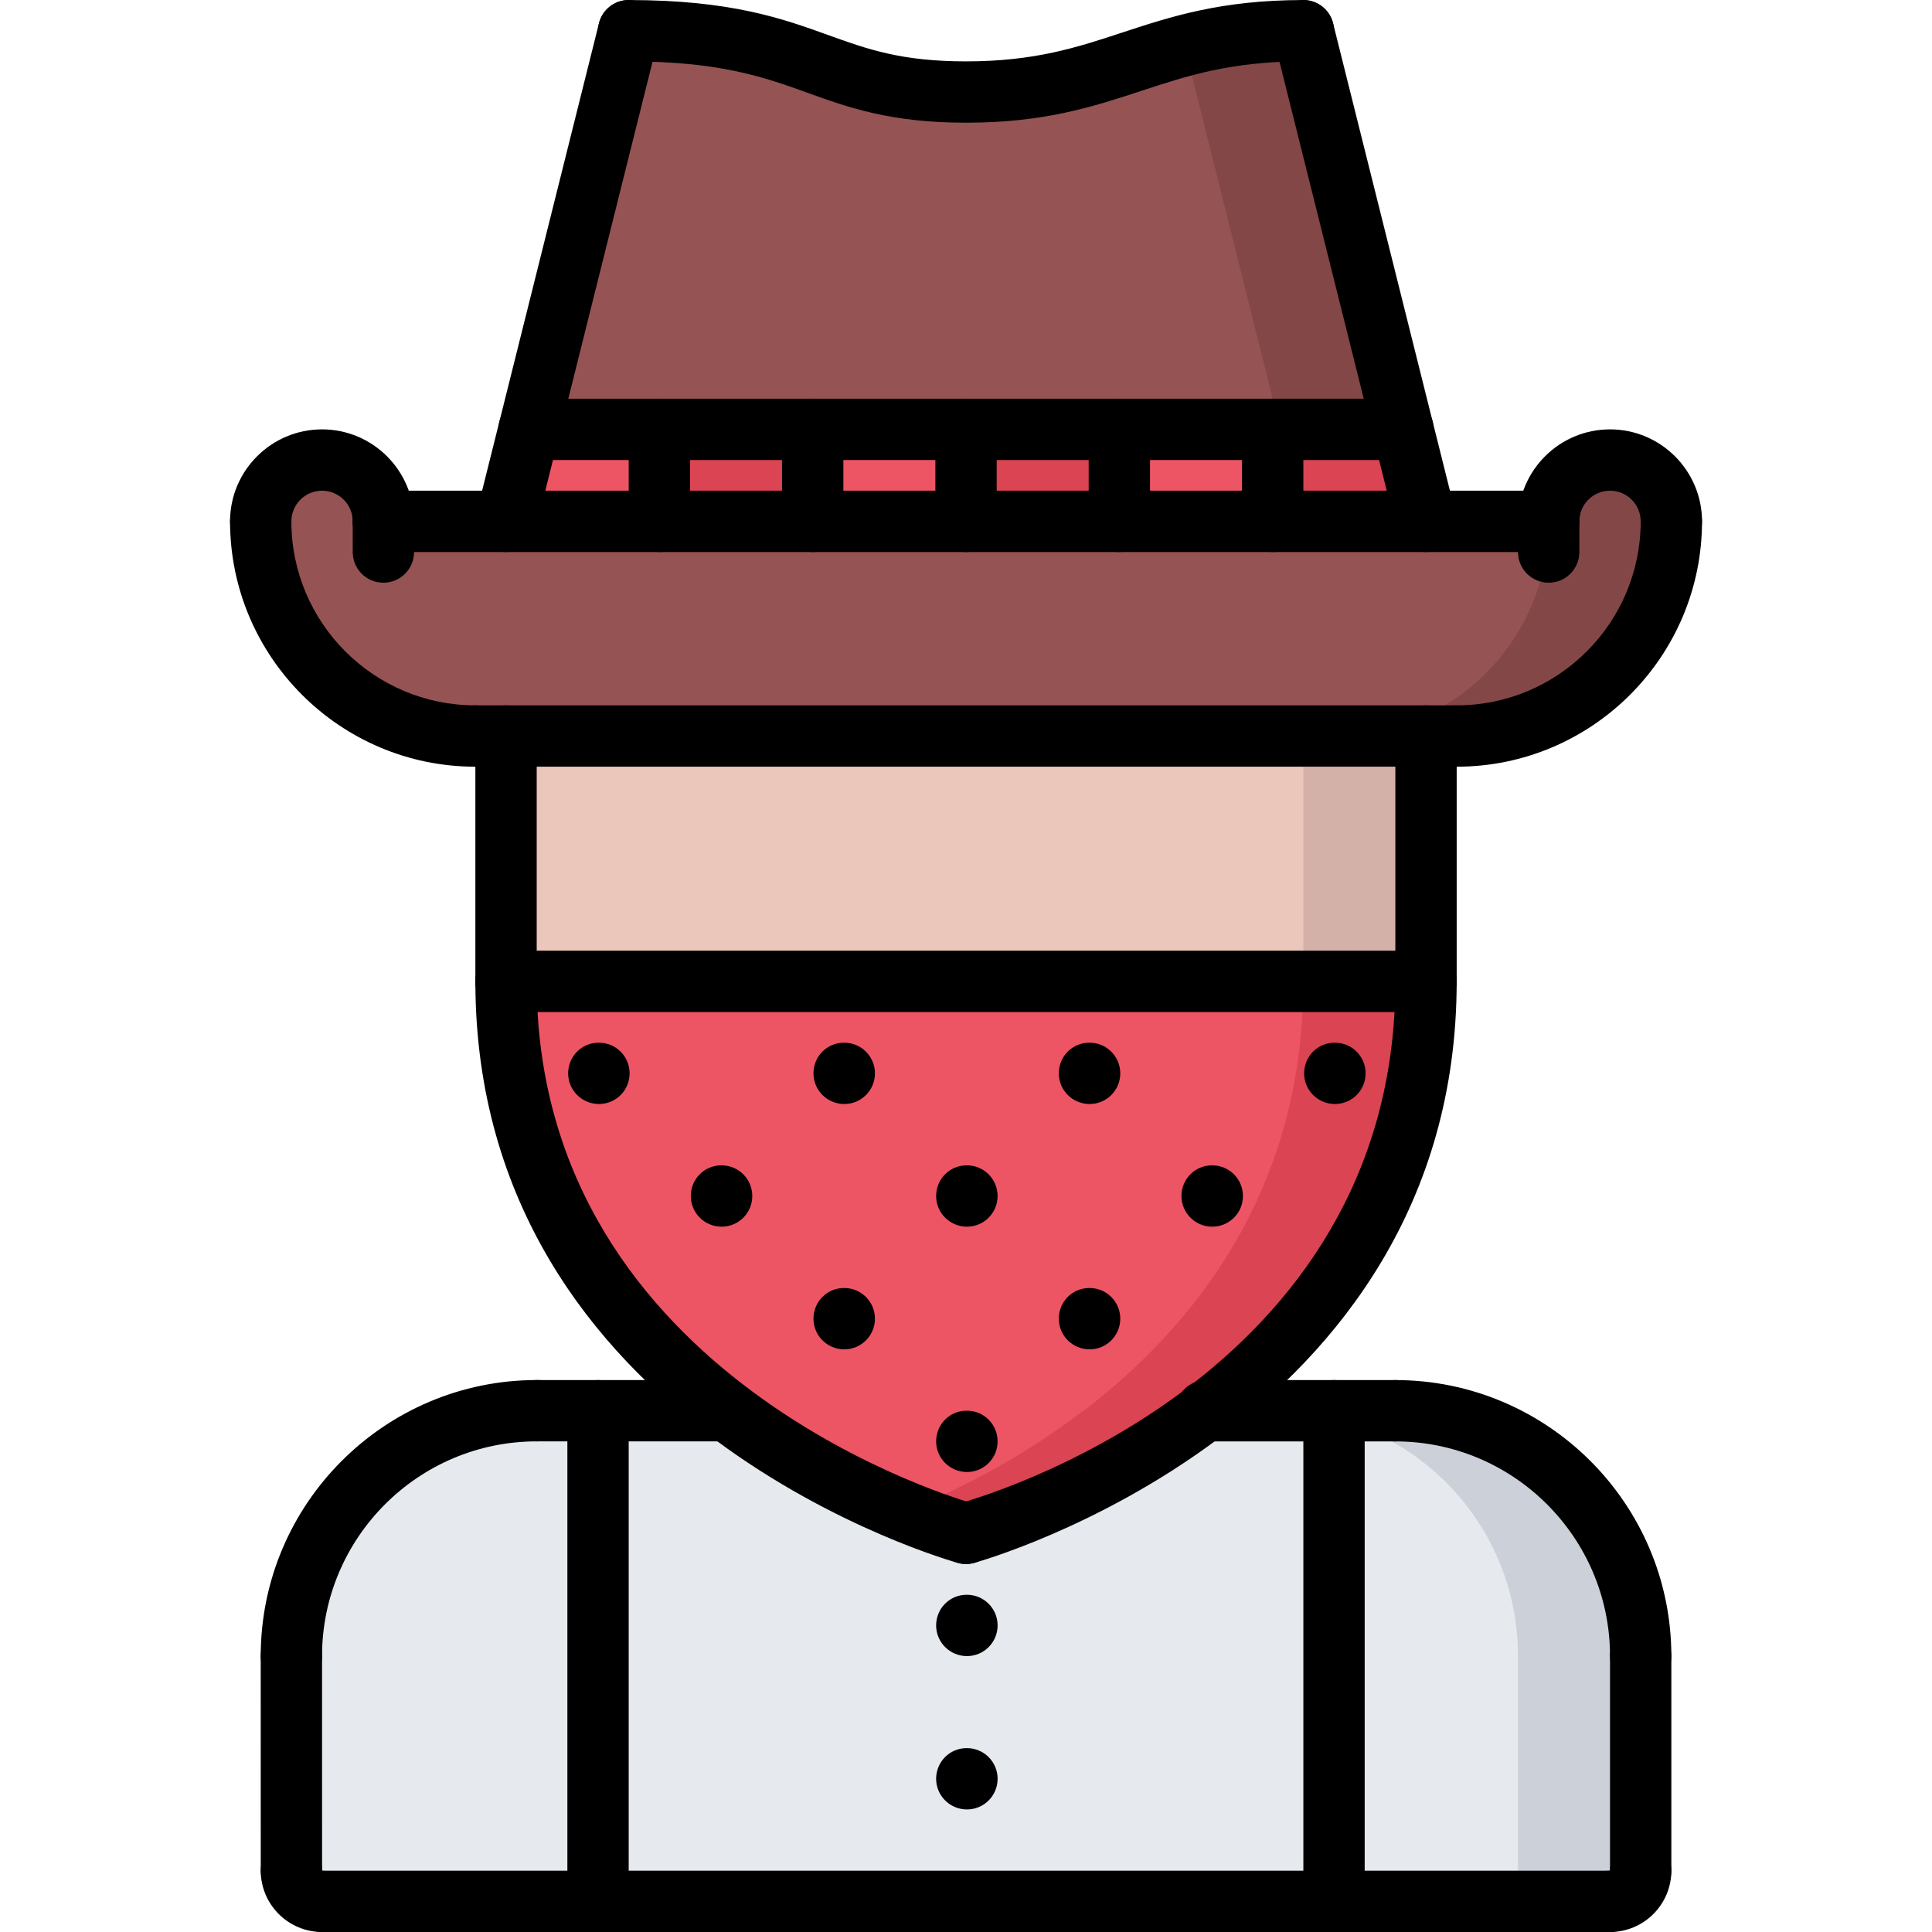
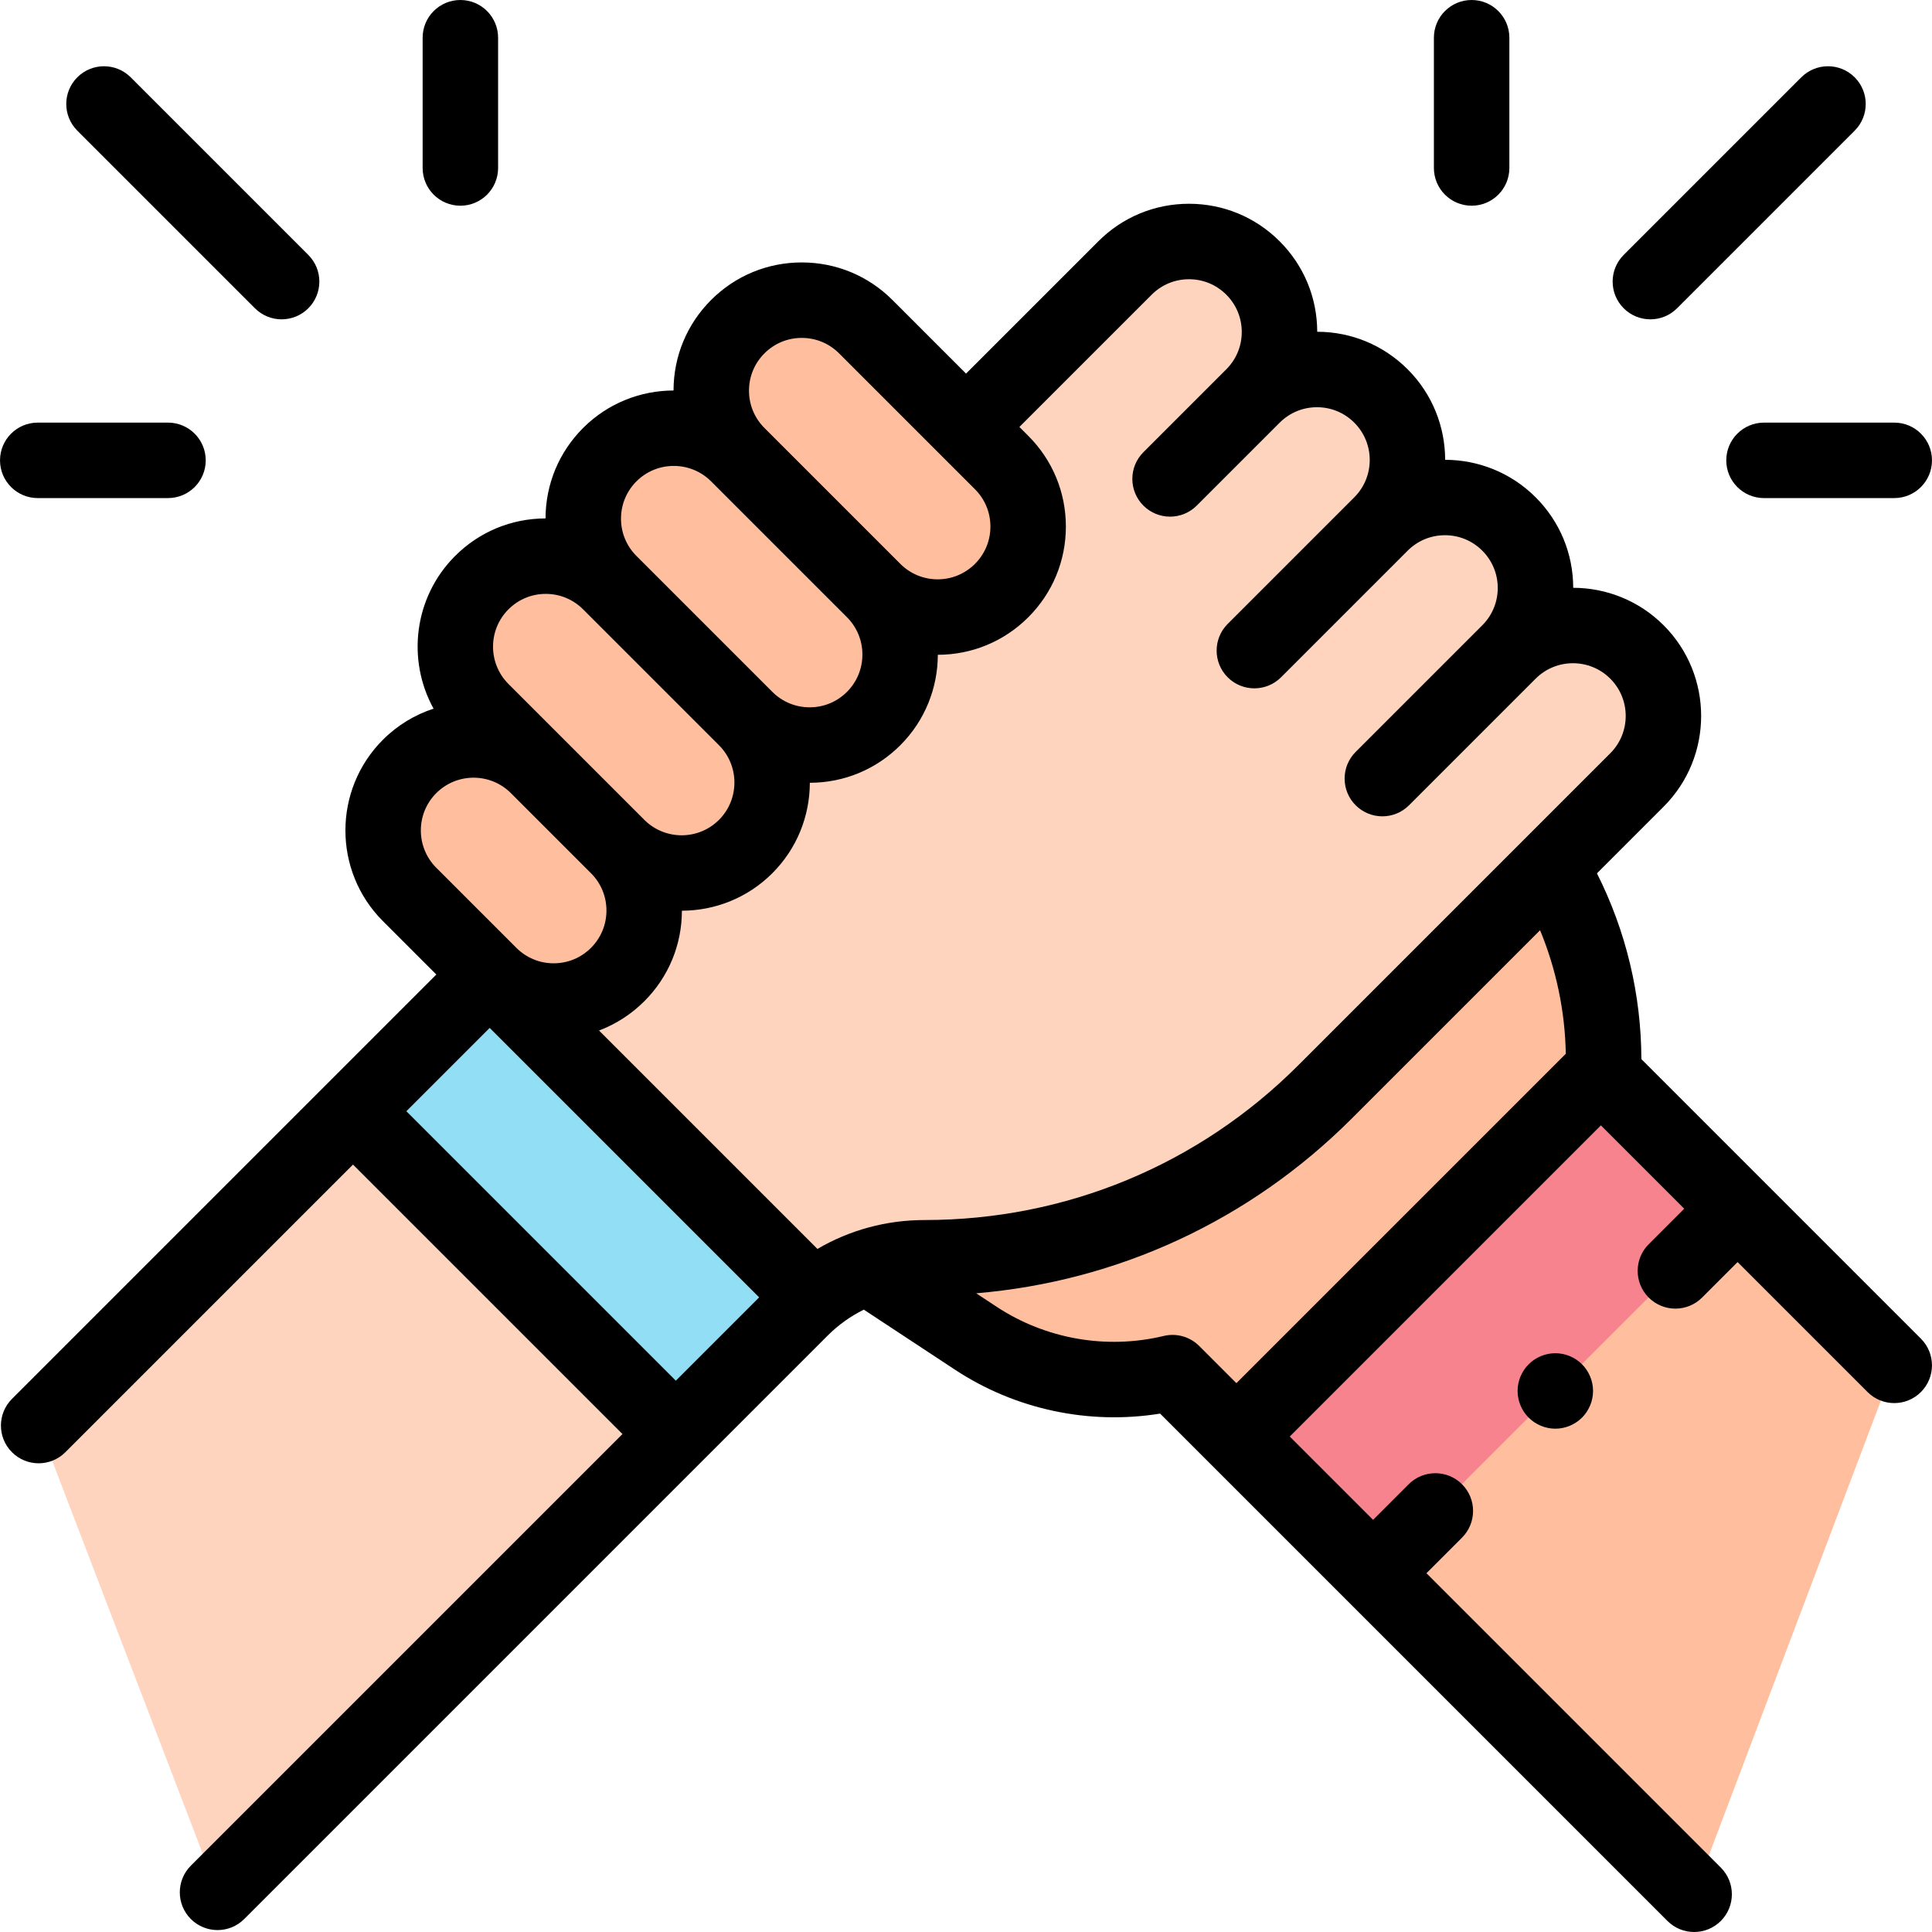
- <svg xmlns="http://www.w3.org/2000/svg" height="504pt" viewBox="-60 0 504 504.012" width="504pt">
-   <path d="m304.008 368.012h-49.363c-30.879 23.52-62.637 32-62.637 32s-31.762-8.48-62.641-32h-49.359c-35.363 0-64 28.641-64 64v56c0 4.402 3.598 8 8 8h336c4.398 0 8-3.598 8-8v-56c0-35.359-28.641-64-64-64zm0 0" fill="#e6e9ed" />
-   <path d="m304.008 368.012h-32c35.359 0 64 28.641 64 64v56c0 4.402-3.602 8-8 8h32c4.398 0 8-3.598 8-8v-56c0-35.359-28.641-64-64-64zm0 0" fill="#ccd1d9" />
-   <path d="m280.008 8.012 26 104h-228l26-104c48 0 49.359 16 88 16 38.637 0 48-16 88-16zm0 0" fill="#965353" />
-   <path d="m280.008 8.012c-12.84 0-22.512 1.656-31.027 3.898l25.027 100.102h32zm0 0" fill="#844747" />
-   <path d="m72.008 256.012h240c0 54.32-28.242 89.762-57.281 112h-.082c-30.879 23.52-62.637 32-62.637 32s-31.762-8.48-62.641-32h-.082c-29.039-22.238-57.277-57.68-57.277-112zm0 0" fill="#ed5565" />
-   <path d="m72.008 192.012h240v64h-240zm0 0" fill="#eac6bb" />
-   <path d="m280.008 192.012h32v64h-32zm0 0" fill="#d3b1a9" />
-   <path d="m222.727 368.012h-.082c-17.148 13.066-34.535 21.473-46.637 26.375 1.031.426 2.008.801 2.957 1.168.211.082.449.168.656.25.832.328 1.617.617 2.387.895.301.113.613.227.91.336.68.242 1.32.473 1.93.688.301.105.605.211.887.305.559.191 1.105.375 1.59.535.273.09.531.168.785.25.426.145.84.273 1.199.391.234.074.457.145.656.199.289.09.594.18.816.242.242.07.441.137.602.176.086.023.223.062.297.078.191.074.328.113.328.113s31.758-8.48 62.637-32h.082c29.039-22.238 57.281-57.68 57.281-112h-32c0 54.32-28.242 89.762-57.281 112zm0 0" fill="#da4453" />
-   <path d="m306.008 112.012 6 24h-40v-24zm0 0" fill="#da4453" />
-   <path d="m232.008 112.012h40v24h-40zm0 0" fill="#ed5565" />
-   <path d="m192.008 112.012h40v24h-40zm0 0" fill="#da4453" />
-   <path d="m152.008 112.012h40v24h-40zm0 0" fill="#ed5565" />
-   <path d="m112.008 112.012h40v24h-40zm0 0" fill="#da4453" />
-   <path d="m78.008 112.012h34v24h-40zm0 0" fill="#ed5565" />
-   <path d="m40.008 136.012h304c0-8.801 7.199-16 16-16 8.797 0 16 7.199 16 16 0 30.961-25.043 56-56 56h-256c-30.961 0-56-25.039-56-56 0-8.801 7.199-16 16-16 8.797 0 16 7.199 16 16zm0 0" fill="#965353" />
-   <path d="m360.008 120.012c-8.801 0-16 7.199-16 16 0 30.961-25.043 56-56 56h32c30.957 0 56-25.039 56-56 0-8.801-7.203-16-16-16zm0 0" fill="#844747" />
-   <path d="m16.008 440.035c-4.426 0-8-3.574-8-8 0-39.711 32.301-72.016 72.016-72.016 4.422 0 8 3.578 8 8 0 4.426-3.578 8-8 8-30.891 0-56.016 25.129-56.016 56.016 0 4.426-3.578 8-8 8zm0 0" />
-   <path d="m368.008 440.027c-4.426 0-8-3.574-8-8 0-30.871-25.129-56-56-56-4.426 0-8-3.574-8-8 0-4.422 3.574-8 8-8 39.703 0 72 32.297 72 72 0 4.426-3.578 8-8 8zm0 0" />
-   <path d="m129.359 376.027-49.336-.008c-4.426 0-8-3.582-8-8 0-4.422 3.582-8 8-8l49.336.008c4.422 0 8 3.586 8 8 0 4.426-3.586 8-8 8zm0 0" />
-   <path d="m304.008 376.027h-49.355c-4.422 0-8-3.574-8-8 0-4.422 3.578-8 8-8h49.355c4.422 0 8 3.578 8 8 0 4.426-3.578 8-8 8zm0 0" />
-   <path d="m16.016 496.012c-4.418 0-8-3.574-8-8l-.008-55.977c0-4.414 3.574-8 8-8 4.414 0 8 3.578 8 8l.008 55.977c0 4.418-3.578 8-8 8zm0 0" />
-   <path d="m24.016 504.012c-8.824 0-16-7.176-16-16 0-4.422 3.574-8 8-8 4.422 0 8 3.578 8 8v.016c4.422 0 8 3.57 8 7.992 0 4.418-3.578 7.992-8 7.992zm0 0" />
-   <path d="m360.008 504.012c-4.426 0-8-3.574-8-8 0-4.422 3.574-8 8-8h.016c0-4.422 3.566-8 7.992-8 4.414 0 7.992 3.578 7.992 8 0 8.824-7.176 16-16 16zm0 0" />
-   <path d="m368.008 496.012c-4.426 0-8-3.574-8-8v-55.984c0-4.422 3.574-8 8-8 4.422 0 8 3.578 8 8v55.984c0 4.426-3.578 8-8 8zm0 0" />
-   <path d="m360.008 504.012h-335.992c-4.426 0-8-3.574-8-8 0-4.422 3.574-8 8-8h335.992c4.422 0 8 3.578 8 8 0 4.426-3.578 8-8 8zm0 0" />
-   <path d="m72.008 264.02c-4.426 0-8-3.574-8-8v-64.008c0-4.422 3.574-8 8-8 4.422 0 8 3.578 8 8v64.008c0 4.426-3.578 8-8 8zm0 0" />
-   <path d="m312.008 264.02c-4.426 0-8-3.574-8-8v-64.008c0-4.422 3.574-8 8-8 4.422 0 8 3.578 8 8v64.008c0 4.426-3.578 8-8 8zm0 0" />
-   <path d="m192.246 432.035c-4.426 0-8.039-3.574-8.039-8 0-4.422 3.535-8 7.949-8h.09c4.418 0 8 3.578 8 8 0 4.426-3.582 8-8 8zm0 0" />
-   <path d="m192.246 472.043c-4.426 0-8.039-3.574-8.039-8 0-4.422 3.535-8 7.949-8h.09c4.418 0 8 3.578 8 8 0 4.426-3.582 8-8 8zm0 0" />
-   <path d="m96.008 504.012c-4.426 0-8-3.574-8-8v-127.984c0-4.422 3.574-8 8-8 4.422 0 8 3.578 8 8v127.984c0 4.426-3.578 8-8 8zm0 0" />
-   <path d="m288.008 504.012c-4.426 0-8-3.574-8-8v-127.992c0-4.422 3.574-8 8-8 4.422 0 8 3.578 8 8v127.992c0 4.426-3.578 8-8 8zm0 0" />
-   <path d="m40.008 144.012c-4.426 0-8-3.574-8-8 0-4.414-3.586-8-8-8-4.418 0-8 3.586-8 8 0 4.426-3.578 8-8 8-4.426 0-8-3.574-8-8 0-13.23 10.766-24 24-24 13.23 0 24 10.77 24 24 0 4.426-3.578 8-8 8zm0 0" />
-   <path d="m64.008 200.012c-35.289 0-64-28.711-64-64 0-4.422 3.574-8 8-8 4.422 0 8 3.578 8 8 0 26.473 21.527 48 48 48 4.422 0 8 3.578 8 8 0 4.426-3.578 8-8 8zm0 0" />
-   <path d="m376.008 144.012c-4.426 0-8-3.574-8-8 0-4.414-3.586-8-8-8-4.418 0-8 3.586-8 8 0 4.426-3.578 8-8 8-4.426 0-8-3.574-8-8 0-13.23 10.766-24 24-24 13.23 0 24 10.77 24 24 0 4.426-3.578 8-8 8zm0 0" />
-   <path d="m320.008 200.012c-4.426 0-8-3.574-8-8 0-4.422 3.574-8 8-8 26.469 0 48-21.527 48-48 0-4.422 3.574-8 8-8 4.422 0 8 3.578 8 8 0 35.289-28.715 64-64 64zm0 0" />
-   <path d="m320.008 200.012h-256c-4.426 0-8-3.574-8-8 0-4.422 3.574-8 8-8h256c4.422 0 8 3.578 8 8 0 4.426-3.578 8-8 8zm0 0" />
-   <path d="m40.008 152.012c-4.426 0-8-3.574-8-8v-8c0-4.422 3.574-8 8-8 4.422 0 8 3.578 8 8v8c0 4.426-3.578 8-8 8zm0 0" />
-   <path d="m344.008 152.012c-4.426 0-8-3.574-8-8v-8c0-4.422 3.574-8 8-8 4.422 0 8 3.578 8 8v8c0 4.426-3.578 8-8 8zm0 0" />
-   <path d="m344.008 144.012h-304c-4.426 0-8-3.574-8-8 0-4.422 3.574-8 8-8h304c4.422 0 8 3.578 8 8 0 4.426-3.578 8-8 8zm0 0" />
-   <path d="m72.016 144.012c-.641 0-1.297-.078-1.945-.238-4.289-1.074-6.895-5.418-5.824-9.695l32-128c1.062-4.297 5.418-6.93 9.695-5.824 4.289 1.07 6.898 5.414 5.824 9.695l-32 128c-.91 3.641-4.168 6.062-7.75 6.062zm0 0" />
-   <path d="m312 144.012c-3.586 0-6.844-2.422-7.754-6.062l-32-128c-1.078-4.281 1.527-8.625 5.824-9.695 4.254-1.105 8.625 1.52 9.695 5.824l32 128c1.082 4.277-1.527 8.621-5.824 9.695-.648.16-1.305.238-1.941.238zm0 0" />
-   <path d="m192.008 32.012c-19.691 0-30.738-3.977-41.418-7.832-11.152-4.008-22.688-8.168-46.582-8.168-4.426 0-8-3.574-8-8 0-4.422 3.574-8 8-8 26.695 0 40.141 4.84 52.008 9.121 10.246 3.695 19.094 6.879 35.992 6.879 17.887 0 28.965-3.641 40.695-7.504 12.711-4.176 25.848-8.496 47.305-8.496 4.422 0 8 3.578 8 8 0 4.426-3.578 8-8 8-18.891 0-30.266 3.746-42.305 7.703-12.418 4.082-25.242 8.297-45.695 8.297zm0 0" />
-   <path d="m192.016 408.012c-.691 0-1.379-.086-2.074-.27-1.254-.34-125.934-34.93-125.934-151.723 0-4.422 3.574-8 8-8 4.422 0 8 3.578 8 8 0 104.633 112.918 135.961 114.062 136.266 4.266 1.137 6.809 5.512 5.664 9.793-.953 3.574-4.191 5.934-7.719 5.934zm0 0" />
-   <path d="m192 408.012c-3.531 0-6.762-2.359-7.723-5.926-1.145-4.266 1.395-8.648 5.656-9.801 4.656-1.25 114.074-31.871 114.074-136.266 0-4.422 3.574-8 8-8 4.422 0 8 3.578 8 8 0 116.793-124.684 151.383-125.938 151.723-.695.184-1.383.27-2.07.27zm0 0" />
-   <path d="m312.008 264.02h-240c-4.426 0-8-3.574-8-8 0-4.422 3.574-8 8-8h240c4.422 0 8 3.578 8 8 0 4.426-3.578 8-8 8zm0 0" />
-   <path d="m96.246 288.012c-4.426 0-8.039-3.574-8.039-8 0-4.422 3.535-8 7.949-8h.09c4.418 0 8 3.578 8 8 0 4.426-3.582 8-8 8zm0 0" />
-   <path d="m128.246 320.012c-4.426 0-8.039-3.574-8.039-8 0-4.422 3.535-8 7.949-8h.09c4.418 0 8 3.578 8 8 0 4.426-3.582 8-8 8zm0 0" />
-   <path d="m160.246 352.012c-4.426 0-8.039-3.574-8.039-8 0-4.422 3.535-8 7.949-8h.09c4.418 0 8 3.578 8 8 0 4.426-3.582 8-8 8zm0 0" />
-   <path d="m192.246 384.012c-4.426 0-8.039-3.574-8.039-8 0-4.422 3.535-8 7.949-8h.09c4.418 0 8 3.578 8 8 0 4.426-3.582 8-8 8zm0 0" />
-   <path d="m160.246 288.012c-4.426 0-8.039-3.574-8.039-8 0-4.422 3.535-8 7.949-8h.09c4.418 0 8 3.578 8 8 0 4.426-3.582 8-8 8zm0 0" />
-   <path d="m192.246 320.012c-4.426 0-8.039-3.574-8.039-8 0-4.422 3.535-8 7.949-8h.09c4.418 0 8 3.578 8 8 0 4.426-3.582 8-8 8zm0 0" />
-   <path d="m224.246 352.012c-4.426 0-8.039-3.574-8.039-8 0-4.422 3.535-8 7.949-8h.09c4.418 0 8 3.578 8 8 0 4.426-3.582 8-8 8zm0 0" />
-   <path d="m224.246 288.012c-4.426 0-8.039-3.574-8.039-8 0-4.422 3.535-8 7.949-8h.09c4.418 0 8 3.578 8 8 0 4.426-3.582 8-8 8zm0 0" />
-   <path d="m256.246 320.012c-4.426 0-8.039-3.574-8.039-8 0-4.422 3.535-8 7.949-8h.09c4.418 0 8 3.578 8 8 0 4.426-3.582 8-8 8zm0 0" />
-   <path d="m288.246 288.012c-4.426 0-8.039-3.574-8.039-8 0-4.422 3.535-8 7.949-8h.09c4.418 0 8 3.578 8 8 0 4.426-3.582 8-8 8zm0 0" />
-   <path d="m306.008 120.012h-228c-4.426 0-8-3.574-8-8 0-4.422 3.574-8 8-8h228c4.422 0 8 3.578 8 8 0 4.426-3.578 8-8 8zm0 0" />
-   <path d="m112.008 144.012c-4.426 0-8-3.574-8-8v-24c0-4.422 3.574-8 8-8 4.422 0 8 3.578 8 8v24c0 4.426-3.578 8-8 8zm0 0" />
-   <path d="m152.008 144.012c-4.426 0-8-3.574-8-8v-24c0-4.422 3.574-8 8-8 4.422 0 8 3.578 8 8v24c0 4.426-3.578 8-8 8zm0 0" />
-   <path d="m192.008 144.012c-4.426 0-8-3.574-8-8v-24c0-4.422 3.574-8 8-8 4.422 0 8 3.578 8 8v24c0 4.426-3.578 8-8 8zm0 0" />
-   <path d="m232.008 144.012c-4.426 0-8-3.574-8-8v-24c0-4.422 3.574-8 8-8 4.422 0 8 3.578 8 8v24c0 4.426-3.578 8-8 8zm0 0" />
-   <path d="m272.008 144.012c-4.426 0-8-3.574-8-8v-24c0-4.422 3.574-8 8-8 4.422 0 8 3.578 8 8v24c0 4.426-3.578 8-8 8zm0 0" />
+ <svg xmlns="http://www.w3.org/2000/svg" id="Capa_1" enable-background="new 0 0 512.01 512.01" height="512" viewBox="0 0 512.01 512.01" width="512">
+   <g id="XMLID_2112_">
+     <path id="XMLID_3003_" d="m232.213 337.267 26.407 17.394c15.362 10.118 34.23 13.417 52.114 9.111l138.239 138.239 53.032-140.171-85.521-85.521c0-15.854-1.916-31.511-5.621-46.66z" fill="#ffbf9e" />
+     <path id="XMLID_1432_" d="m433.819 172.783c-9.367-9.367-24.553-9.367-33.919 0 9.366-9.367 9.366-24.553 0-33.919-9.367-9.366-24.553-9.366-33.919 0 9.367-9.366 9.367-24.553 0-33.919-9.366-9.367-24.553-9.367-33.919 0 9.366-9.367 9.366-24.553 0-33.919-9.367-9.366-24.553-9.366-33.919 0l-41.543 41.543-126.826 145.695-119.53 119.53 47.406 123.706 154.604-154.604c8.688-8.688 20.473-13.57 32.76-13.57 39.813 0 77.996-15.816 106.149-43.968l82.656-82.656c9.367-9.366 9.367-24.553 0-33.919z" fill="#ffd4be" />
+     <path id="XMLID_1429_" d="m93.55 294.489 85.556 85.556 33.148-33.148c1.031-1.031 2.11-2.005 3.224-2.928l-85.704-85.704z" fill="#91def5" />
+     <path id="XMLID_1427_" d="m325.768 324.898h136.615v51.229h-136.615z" fill="#f6838d" transform="matrix(.707 -.707 .707 .707 -132.427 381.317)" />
+     <g id="XMLID_2973_" fill="#ffbf9e">
+       <path id="XMLID_2976_" d="m163.694 224.345-36.013-36.013c-9.367-9.367-9.367-24.553 0-33.919 9.367-9.367 24.553-9.367 33.919 0l36.013 36.013c9.367 9.367 9.367 24.553 0 33.919-9.367 9.367-24.553 9.367-33.919 0z" />
+       <path id="XMLID_2975_" d="m197.613 190.426-36.013-36.013c-9.367-9.367-9.367-24.553 0-33.919 9.367-9.367 24.553-9.367 33.919 0l36.013 36.013c9.367 9.367 9.367 24.553 0 33.919-9.366 9.366-24.553 9.366-33.919 0z" />
+       <path id="XMLID_2974_" d="m231.532 156.507-36.013-36.013c-9.367-9.367-9.367-24.553 0-33.919 9.367-9.367 24.553-9.367 33.919 0l36.013 36.013c9.367 9.367 9.367 24.553 0 33.919-9.366 9.366-24.552 9.366-33.919 0z" />
+     </g>
+     <g id="XMLID_1425_">
+       <path id="XMLID_2972_" d="m129.774 258.264-21.226-21.226c-9.367-9.367-9.367-24.553 0-33.919 9.367-9.367 24.553-9.367 33.919 0l21.226 21.226c9.367 9.367 9.367 24.553 0 33.919-9.366 9.367-24.552 9.367-33.919 0z" fill="#ffbf9e" />
+     </g>
+     <g id="XMLID_428_">
+       <path id="XMLID_760_" d="m434.99 280.683c-.042-17.126-4.078-33.957-11.773-49.236l17.674-17.674c13.25-13.25 13.25-34.811 0-48.062-6.609-6.609-15.285-9.92-23.967-9.936-.012-9.06-3.545-17.575-9.952-23.983-6.613-6.612-15.296-9.924-23.983-9.936-.012-8.687-3.324-17.37-9.937-23.983-6.404-6.403-14.914-9.936-23.967-9.952-.017-9.053-3.549-17.563-9.952-23.967-6.419-6.419-14.954-9.954-24.031-9.954s-17.612 3.535-24.03 9.954l-35.056 35.056-19.506-19.507c-6.419-6.419-14.953-9.954-24.031-9.954s-17.612 3.535-24.03 9.954c-6.408 6.408-9.94 14.923-9.953 23.983-8.681.016-17.358 3.327-23.967 9.936-6.404 6.404-9.936 14.913-9.953 23.967-9.053.017-17.563 3.549-23.967 9.953-10.942 10.942-12.838 27.547-5.709 40.464-4.91 1.605-9.527 4.346-13.423 8.242-13.25 13.251-13.25 34.811 0 48.062l14.155 14.155-112.458 112.458c-3.905 3.905-3.905 10.237 0 14.143 1.953 1.952 4.512 2.929 7.071 2.929s5.119-.977 7.071-2.929l76.234-76.234 71.413 71.413-114.384 114.384c-3.905 3.905-3.905 10.237 0 14.143 1.953 1.952 4.512 2.929 7.071 2.929s5.119-.977 7.071-2.929l154.604-154.604c2.848-2.848 6.09-5.156 9.598-6.892l24.196 15.937c16.003 10.54 35.514 14.658 54.325 11.612l134.457 134.457c1.953 1.952 4.512 2.929 7.071 2.929s5.119-.977 7.071-2.929c3.905-3.905 3.905-10.237 0-14.143l-78.014-78.014 9.431-9.431c3.905-3.905 3.905-10.237 0-14.143-3.905-3.904-10.237-3.904-14.143 0l-9.431 9.431-22.081-22.081 82.458-82.459 22.082 22.082-9.41 9.41c-3.905 3.906-3.905 10.237 0 14.143 1.953 1.952 4.512 2.929 7.071 2.929s5.119-.977 7.071-2.929l9.41-9.41 34.445 34.445c1.953 1.952 4.512 2.929 7.071 2.929s5.119-.977 7.071-2.929c3.905-3.905 3.905-10.237 0-14.143zm-129.776-202.587c2.641-2.641 6.153-4.096 9.888-4.096s7.247 1.455 9.888 4.096c2.642 2.641 4.096 6.153 4.096 9.888 0 3.736-1.455 7.248-4.096 9.889l-21.975 21.975c-3.905 3.905-3.905 10.237 0 14.143s10.237 3.905 14.143 0l21.975-21.975c2.641-2.642 6.153-4.096 9.889-4.096 3.735 0 7.247 1.455 9.888 4.096 5.453 5.453 5.453 14.324 0 19.777l-33.556 33.556c-3.905 3.905-3.905 10.237 0 14.143 1.953 1.953 4.512 2.929 7.071 2.929s5.119-.976 7.071-2.929l33.556-33.556c2.641-2.642 6.153-4.096 9.888-4.096 3.736 0 7.248 1.455 9.889 4.096s4.096 6.153 4.096 9.888-1.455 7.247-4.096 9.888l-33.556 33.556c-3.905 3.905-3.905 10.237 0 14.143 1.953 1.953 4.512 2.929 7.071 2.929s5.119-.976 7.071-2.929l33.555-33.556c5.452-5.453 14.325-5.452 19.777 0 5.453 5.453 5.453 14.325 0 19.777l-82.656 82.656c-26.464 26.465-61.65 41.04-99.078 41.04-10.135 0-19.857 2.669-28.379 7.656l-57.881-57.881c4.454-1.682 8.542-4.299 12.01-7.767 6.408-6.408 9.94-14.923 9.953-23.983 8.681-.016 17.358-3.328 23.967-9.937s9.92-15.285 9.936-23.967c9.06-.012 17.576-3.545 23.983-9.953 6.609-6.609 9.92-15.285 9.936-23.967 9.06-.012 17.575-3.545 23.982-9.952 6.419-6.419 9.954-14.953 9.954-24.031s-3.535-17.612-9.954-24.031l-2.365-2.365zm-102.623 15.549c2.641-2.641 6.153-4.096 9.888-4.096s7.247 1.455 9.888 4.096l36.014 36.013c2.641 2.641 4.096 6.153 4.096 9.888s-1.455 7.247-4.096 9.889c-2.641 2.641-6.153 4.096-9.888 4.096-3.734 0-7.244-1.454-9.885-4.093-.001-.001-.002-.002-.003-.004l-36.014-36.013c-2.641-2.641-4.096-6.153-4.096-9.888s1.454-7.246 4.096-9.888zm-33.92 33.919c2.727-2.727 6.307-4.089 9.889-4.089 3.581 0 7.163 1.363 9.888 4.089l36.013 36.013c5.453 5.453 5.452 14.325 0 19.778-2.641 2.641-6.153 4.096-9.888 4.096-3.734 0-7.244-1.454-9.885-4.093-.001-.001-.002-.002-.003-.004l-36.013-36.013c-2.642-2.641-4.096-6.153-4.096-9.889-.001-3.735 1.454-7.246 4.095-9.888zm-33.919 33.92c2.641-2.642 6.153-4.096 9.888-4.096 3.736 0 7.248 1.455 9.889 4.096l36.013 36.013c5.453 5.453 5.453 14.325 0 19.777s-14.325 5.453-19.778 0l-36.013-36.013c-5.452-5.452-5.452-14.325.001-19.777zm-19.133 48.706c2.727-2.727 6.308-4.089 9.889-4.089 3.576 0 7.154 1.361 9.878 4.08l21.236 21.236c2.641 2.641 4.096 6.153 4.096 9.888s-1.455 7.247-4.096 9.889-6.153 4.096-9.889 4.096c-3.732 0-7.242-1.453-9.883-4.091l-.005-.005-21.226-21.226c-5.452-5.454-5.452-14.326 0-19.778zm-7.926 84.299 22.082-22.082 71.414 71.413-22.082 22.082zm210.112 62.211c-2.463-2.462-6.029-3.471-9.413-2.65-15.135 3.643-31.271.823-44.271-7.74l-5.416-3.568c37.605-3.164 72.539-19.32 99.53-46.312l49.906-49.905c4.293 10.375 6.609 21.464 6.822 32.736l-87.298 87.299z" />
+       <path id="XMLID_805_" d="m405.115 361.555c-1.86 1.86-2.93 4.43-2.93 7.07 0 2.63 1.07 5.21 2.93 7.069 1.86 1.86 4.44 2.931 7.07 2.931 2.64 0 5.21-1.07 7.07-2.931 1.86-1.859 2.93-4.439 2.93-7.069 0-2.641-1.07-5.21-2.93-7.07s-4.44-2.93-7.07-2.93-5.21 1.07-7.07 2.93z" />
+       <path id="XMLID_809_" d="m67.563 81.7c1.953 1.953 4.512 2.929 7.071 2.929s5.119-.976 7.071-2.929c3.905-3.905 3.905-10.237 0-14.143l-47.071-47.071c-3.905-3.905-10.237-3.905-14.143 0s-3.905 10.237 0 14.143z" />
+       <path id="XMLID_858_" d="m122.005 54.516c5.523 0 10-4.477 10-10v-34.516c0-5.523-4.477-10-10-10s-10 4.477-10 10v34.516c0 5.523 4.477 10 10 10z" />
+       <path id="XMLID_1014_" d="m10.005 132h34.516c5.523 0 10-4.477 10-10s-4.477-10-10-10h-34.516c-5.523 0-10 4.477-10 10s4.477 10 10 10z" />
+       <path id="XMLID_1020_" d="m437.376 84.629c2.559 0 5.119-.976 7.071-2.929l47.071-47.071c3.905-3.905 3.905-10.237 0-14.143s-10.237-3.905-14.143 0l-47.071 47.071c-3.905 3.905-3.905 10.237 0 14.143 1.954 1.953 4.513 2.929 7.072 2.929z" />
+       <path id="XMLID_1029_" d="m390.005 54.516c5.523 0 10-4.477 10-10v-34.516c0-5.523-4.477-10-10-10s-10 4.477-10 10v34.516c0 5.523 4.477 10 10 10z" />
+       <path id="XMLID_1030_" d="m457.49 122c0 5.523 4.477 10 10 10h34.516c5.523 0 10-4.477 10-10s-4.477-10-10-10h-34.516c-5.523 0-10 4.477-10 10z" />
+     </g>
+   </g>
</svg>
